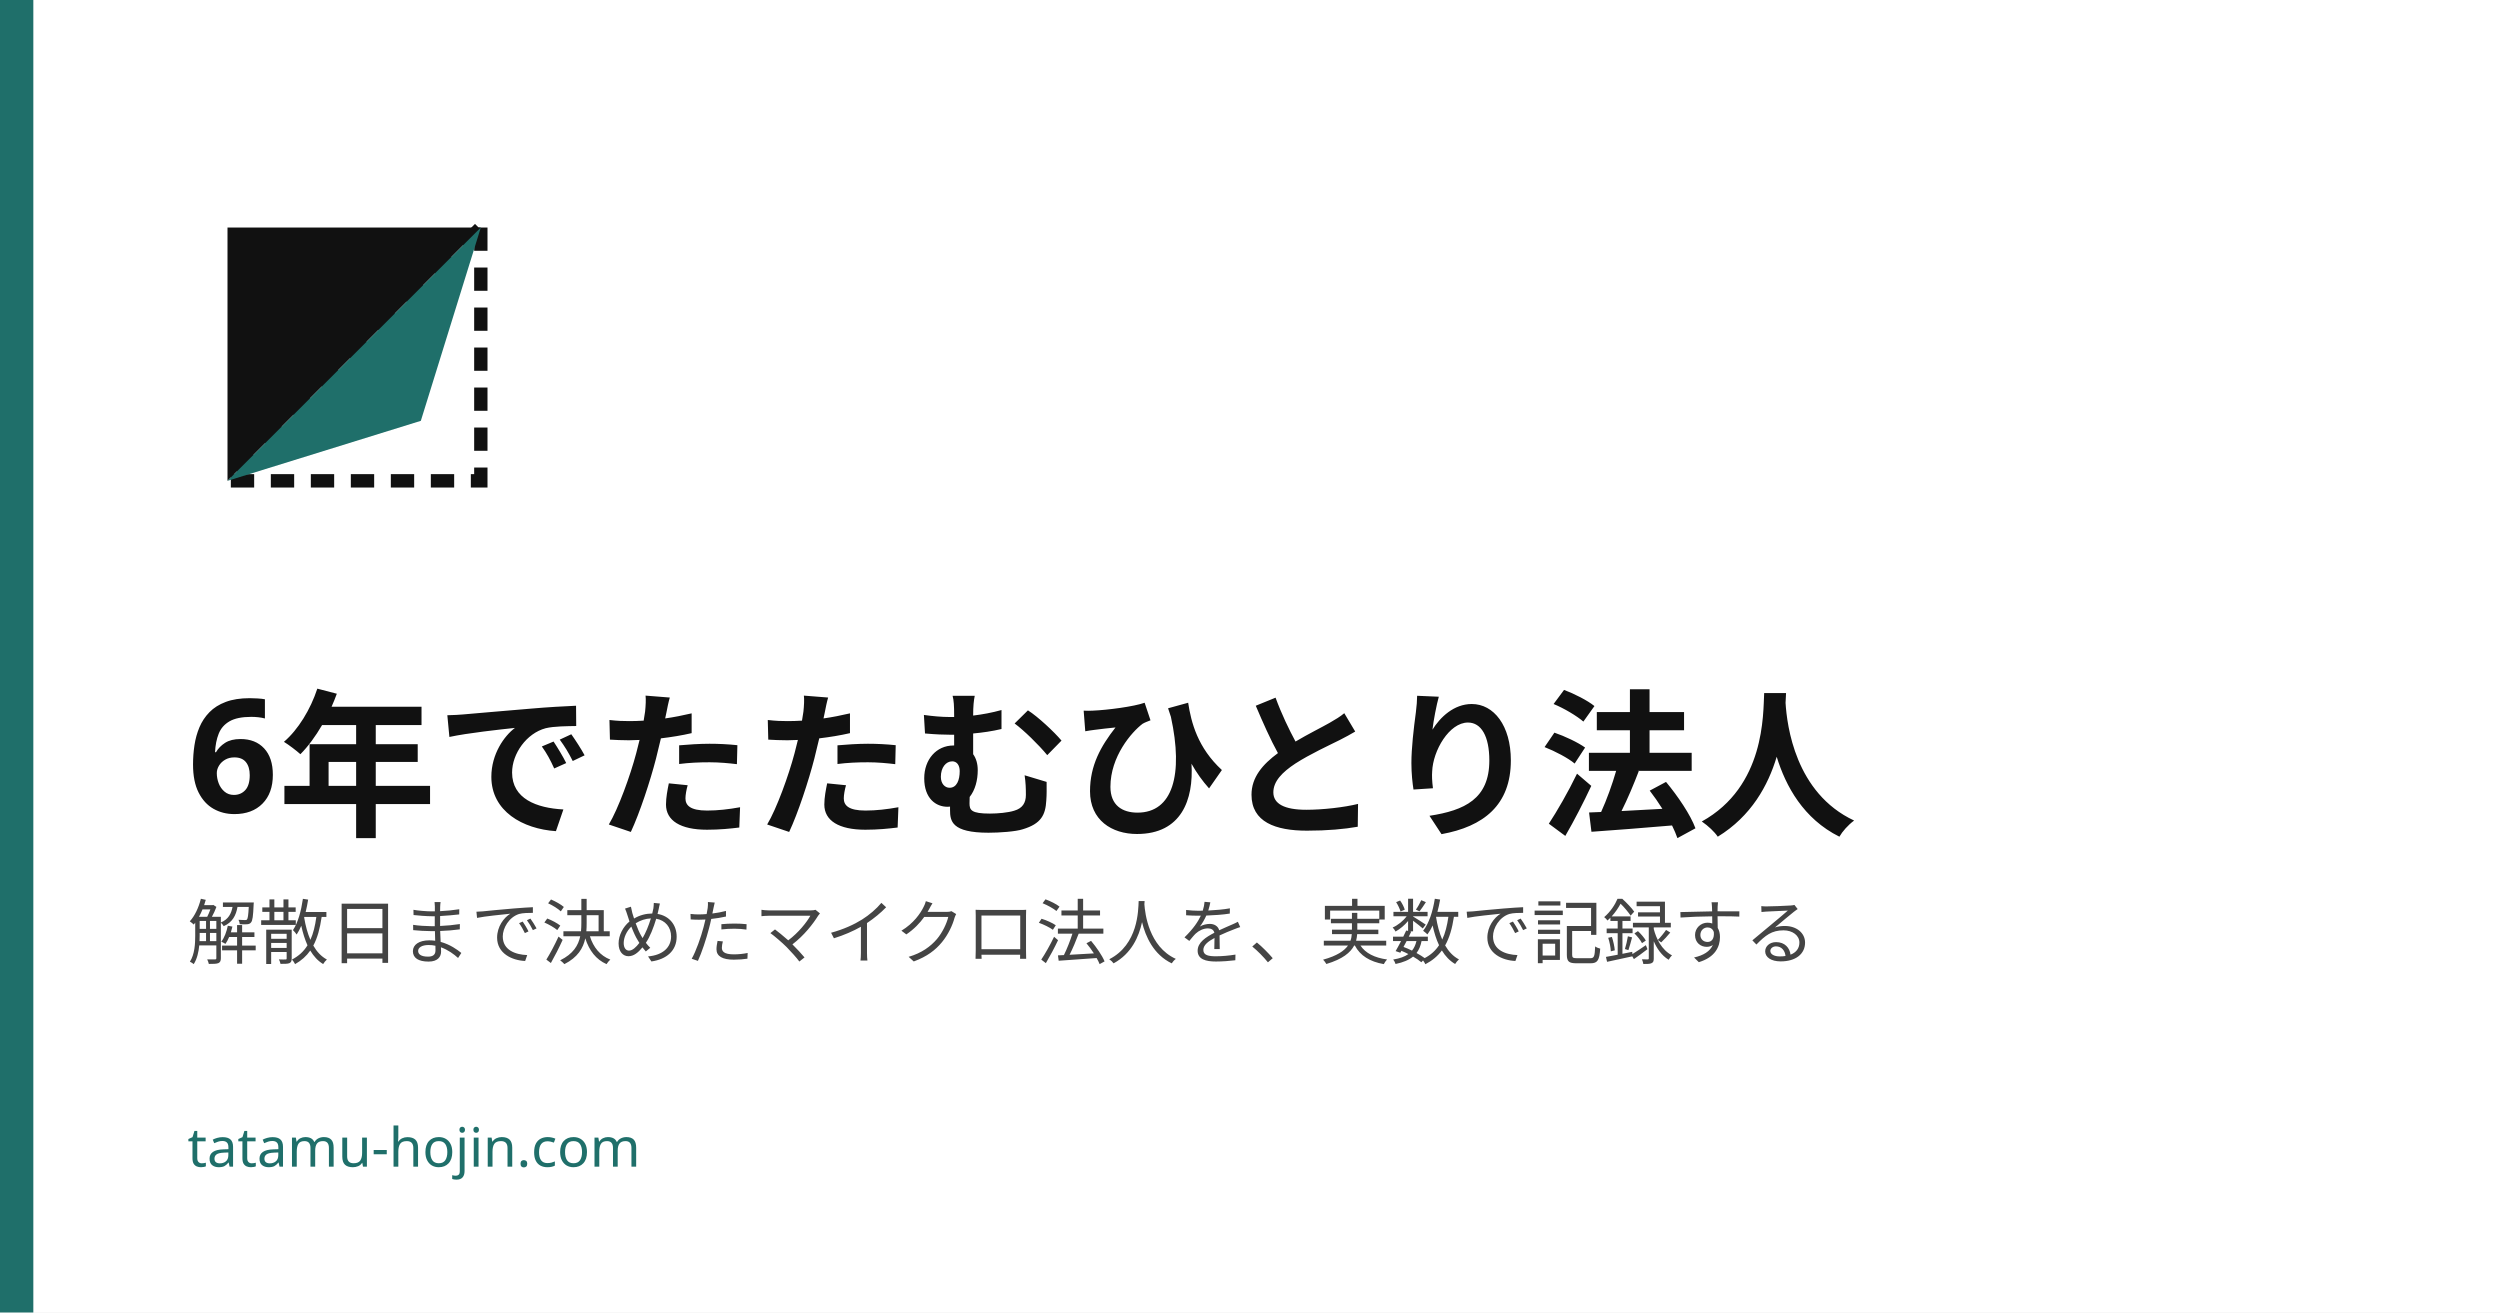
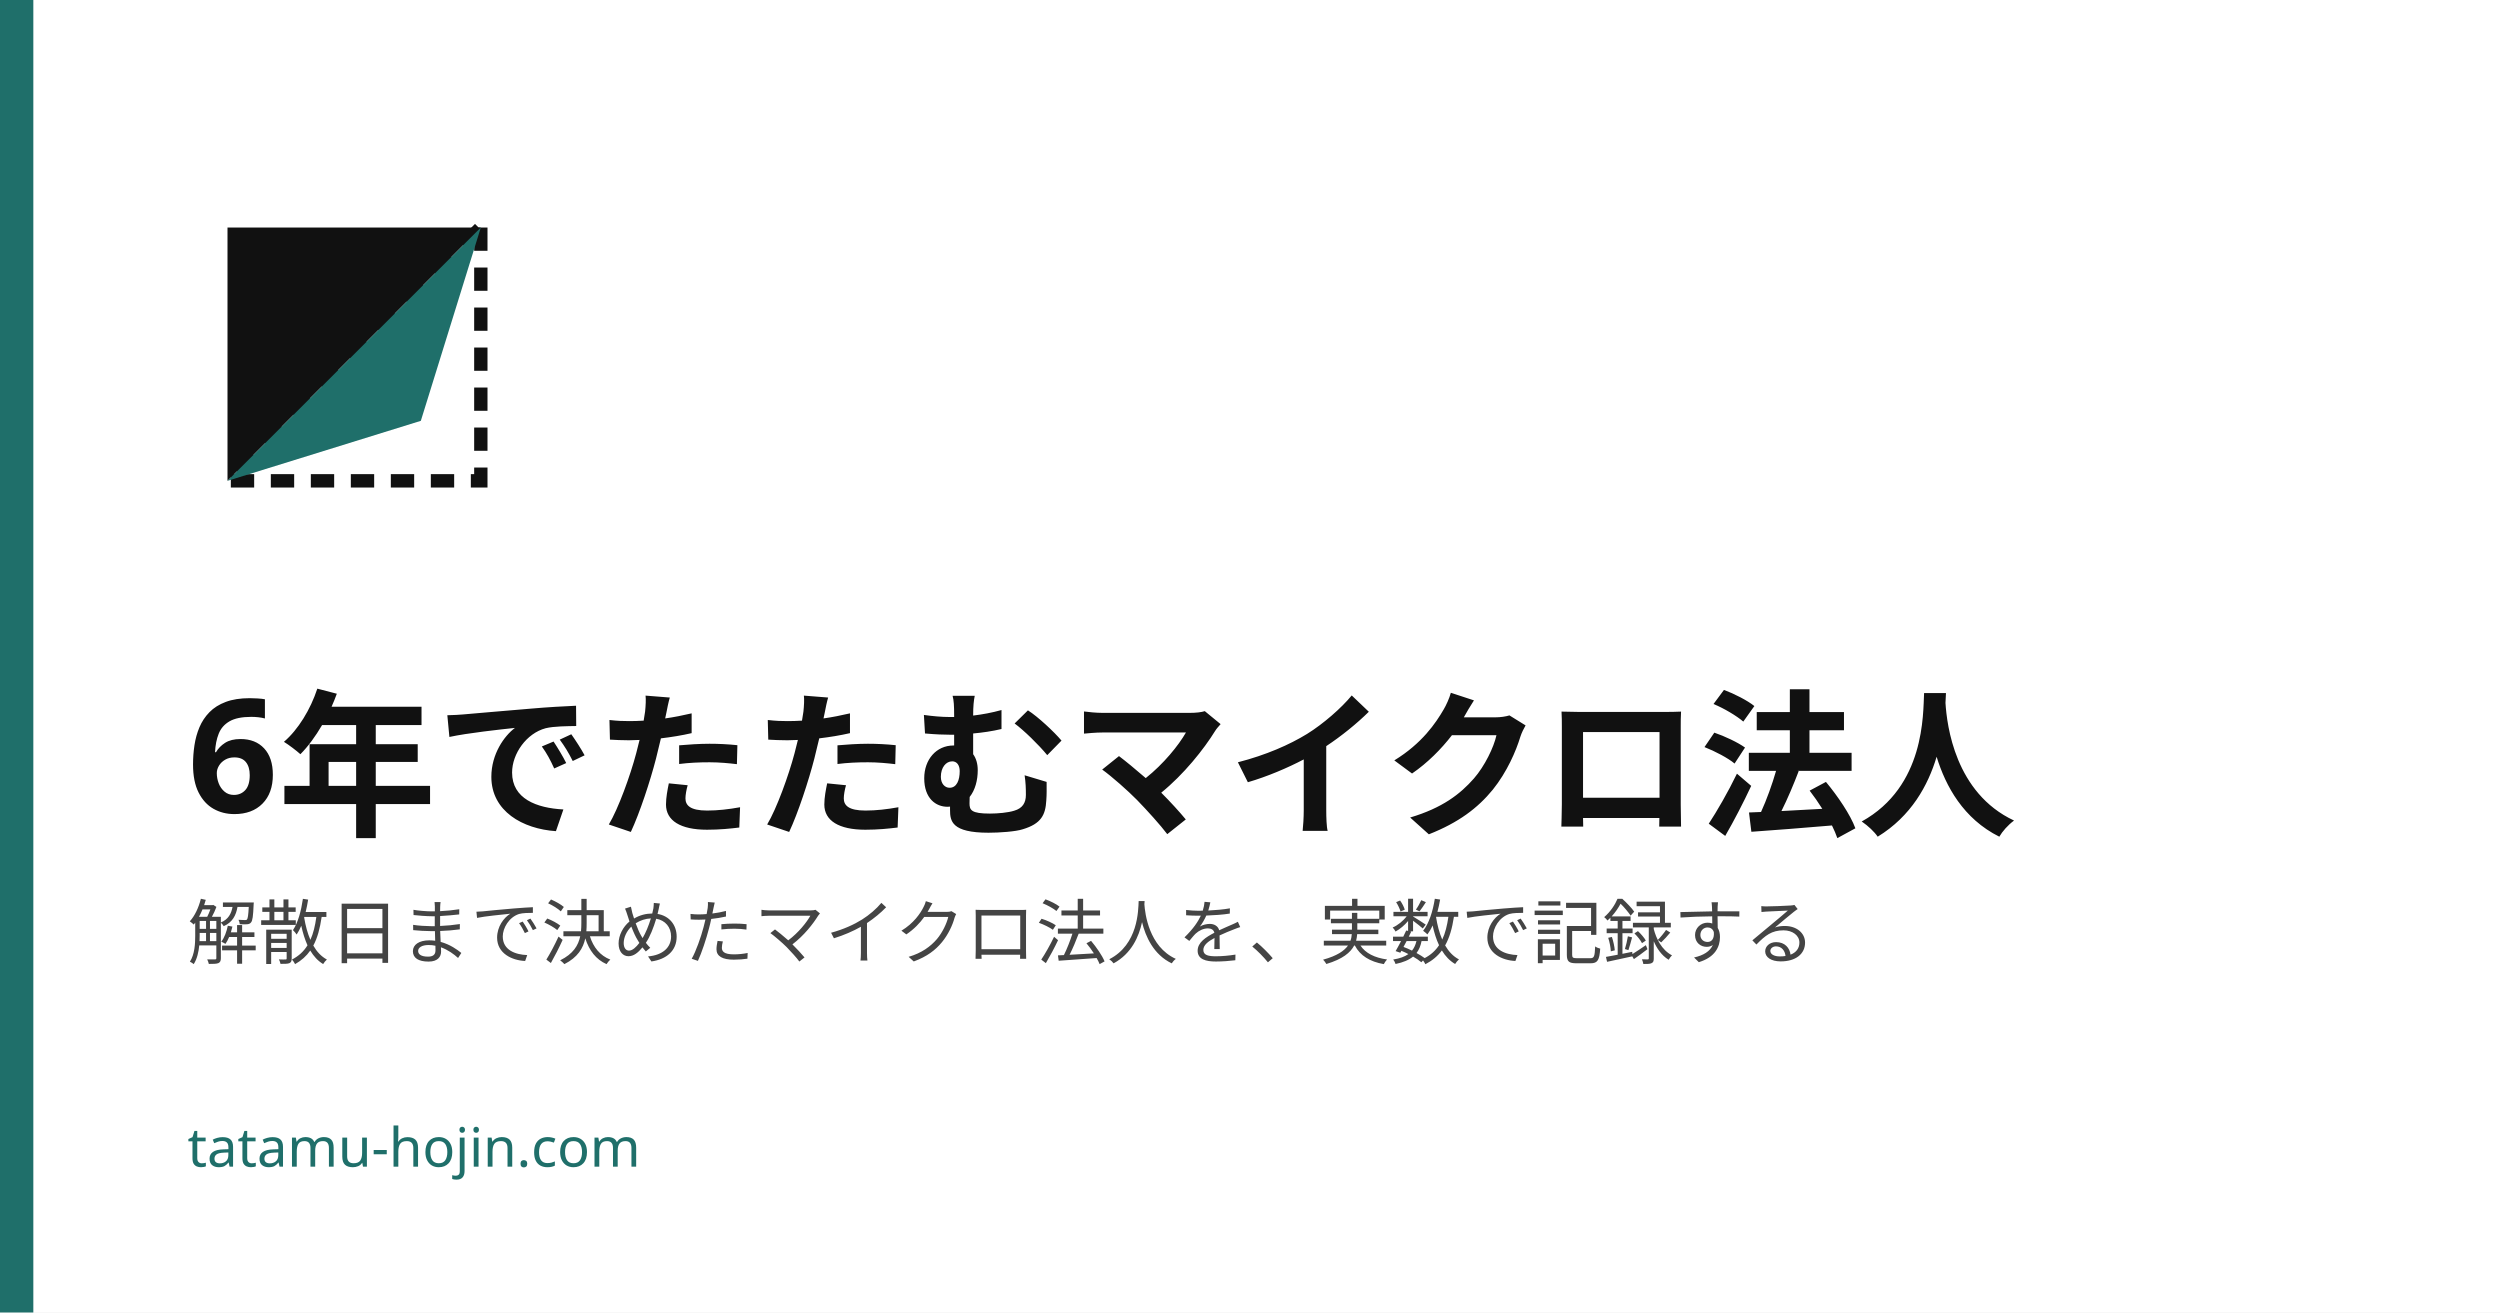
<svg xmlns="http://www.w3.org/2000/svg" width="1200" height="630" viewBox="0 0 1200 630">
  <rect width="1200" height="630" fill="#fff" />
  <rect width="16" height="630" fill="#1f6f6a" />
  <g transform="translate(90,90) scale(1.6)">
    <polygon points="12,12 88,12 12,88" fill="#111" />
    <polygon points="88,12 88,88 12,88" fill="none" stroke="#111" stroke-width="4" stroke-dasharray="7 5" />
    <polygon points="88,12 12,88 50,50" fill="#1f6f6a" opacity="0" />
    <polygon points="88,12 12,88 70,70" fill="#1f6f6a" />
  </g>
-   <text x="90" y="390" font-family="'Hiragino Sans','Noto Sans JP','Yu Gothic UI',sans-serif" font-size="76" font-weight="700" fill="#111">6年でたたむひとり法人</text>
+   <text x="90" y="390" font-family="'Hiragino Sans','Noto Sans JP','Yu Gothic UI',sans-serif" font-size="76" font-weight="700" fill="#111">6年でたたむマイクロ法人</text>
  <text x="90" y="460" font-family="'Hiragino Sans','Noto Sans JP','Yu Gothic UI',sans-serif" font-size="34" fill="#444">解散日まで決めたマイクロ法人を、実数で記録する</text>
  <text x="90" y="560" font-family="'Hiragino Sans','Noto Sans JP','Yu Gothic UI',sans-serif" font-size="26" fill="#1f6f6a">tatamu-hojin.com</text>
</svg>
